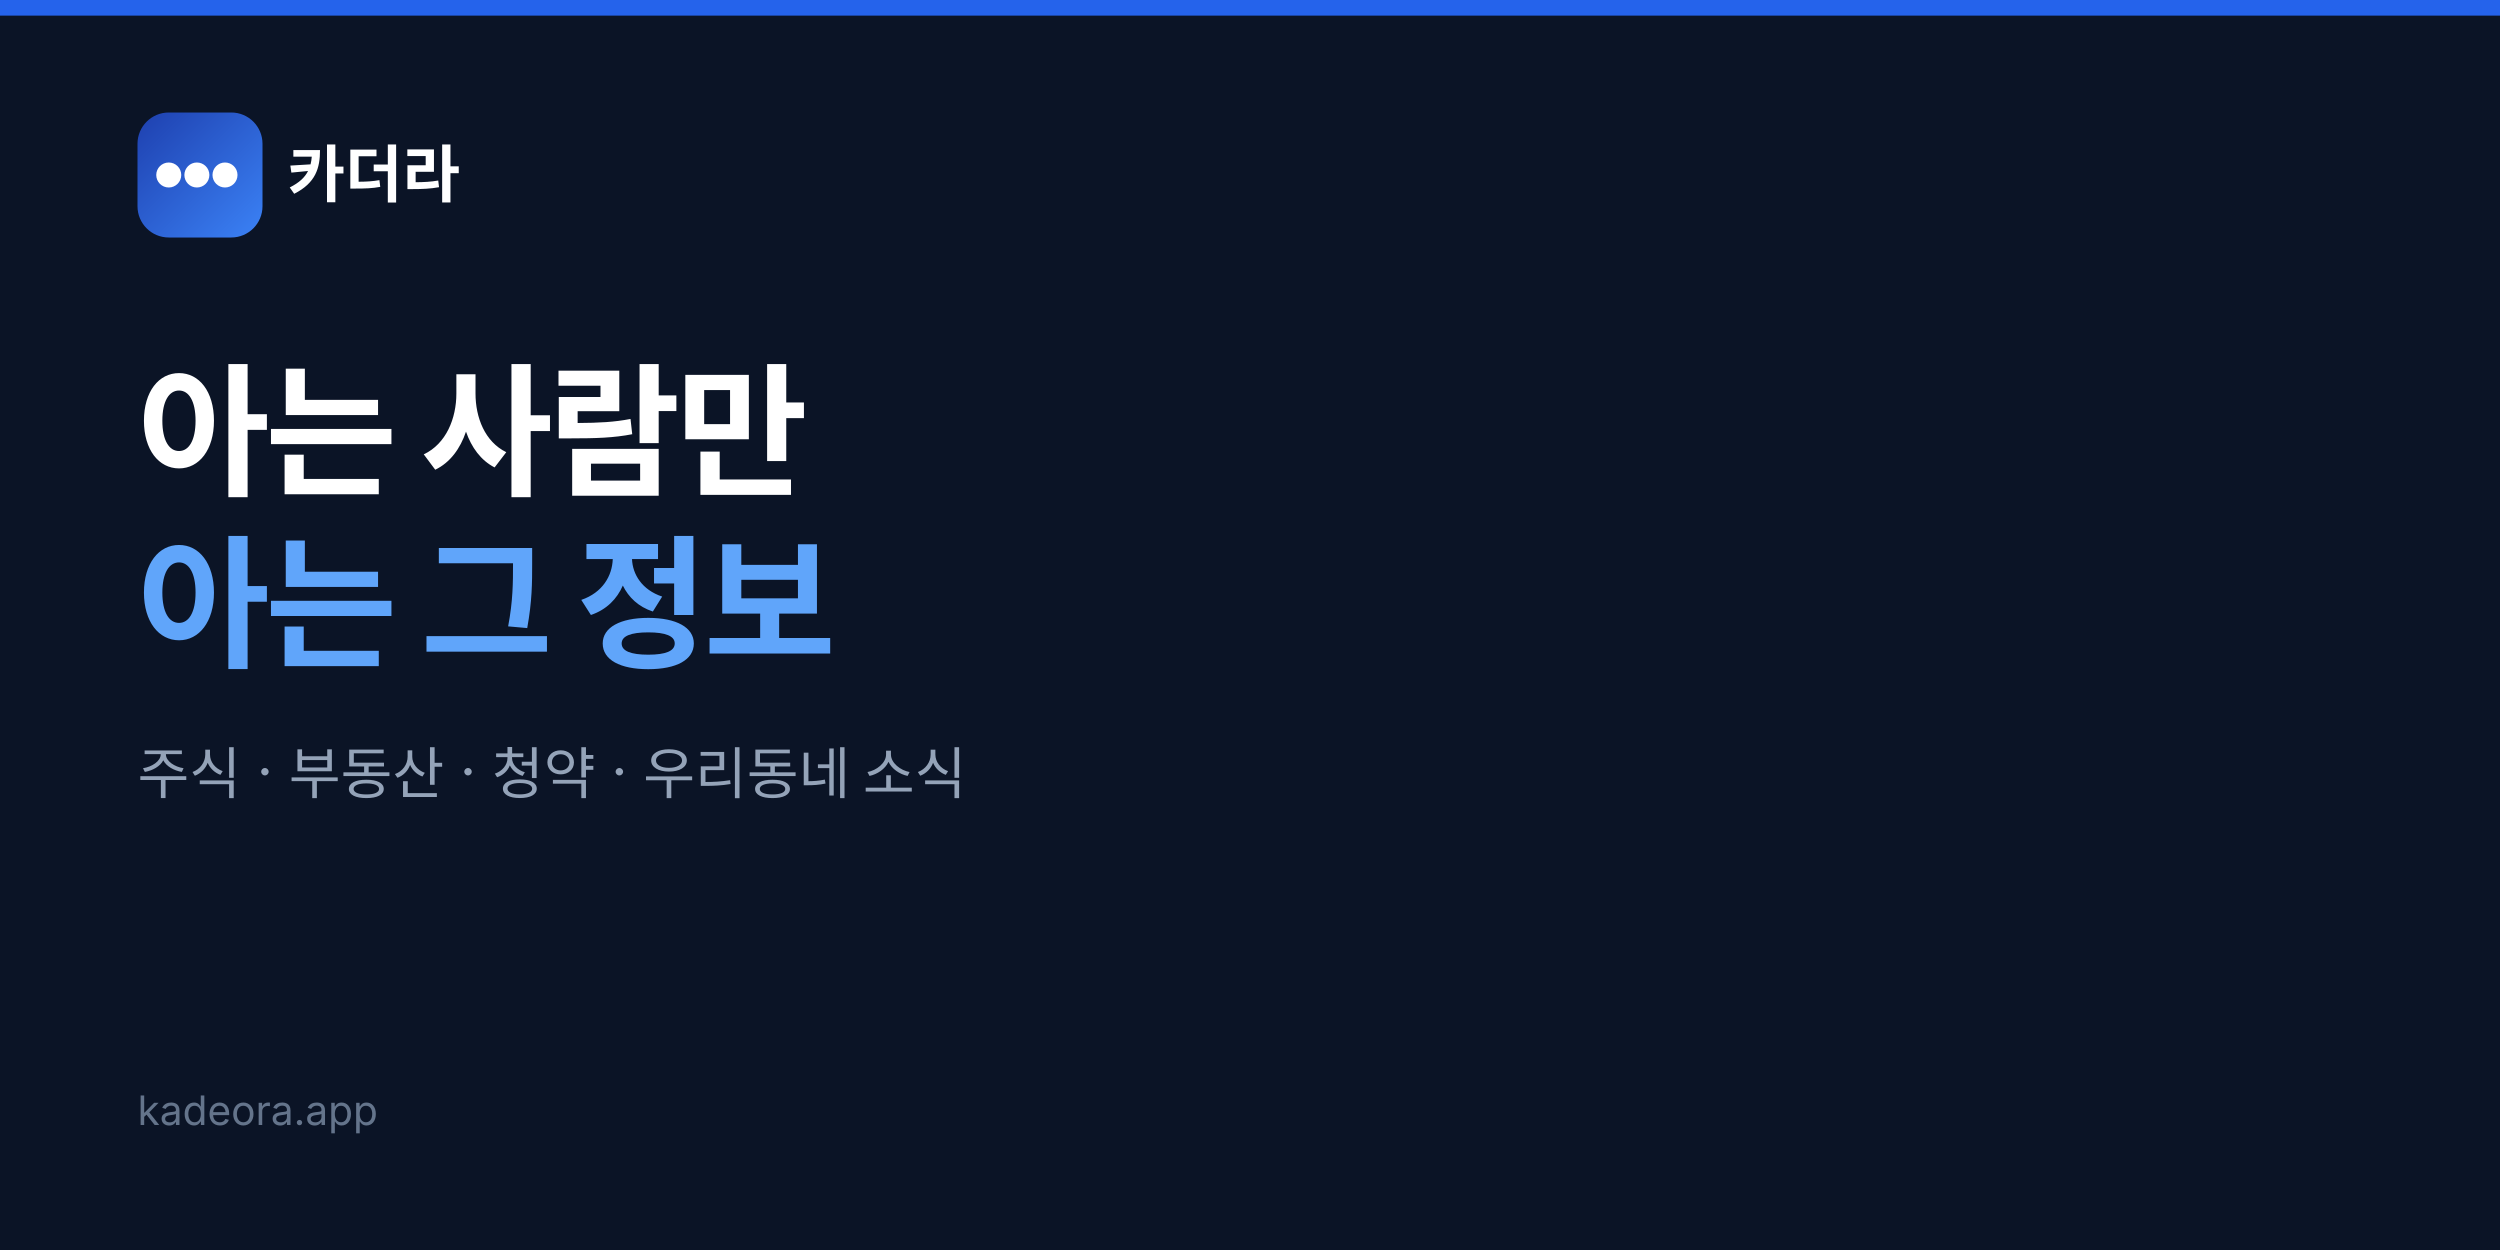
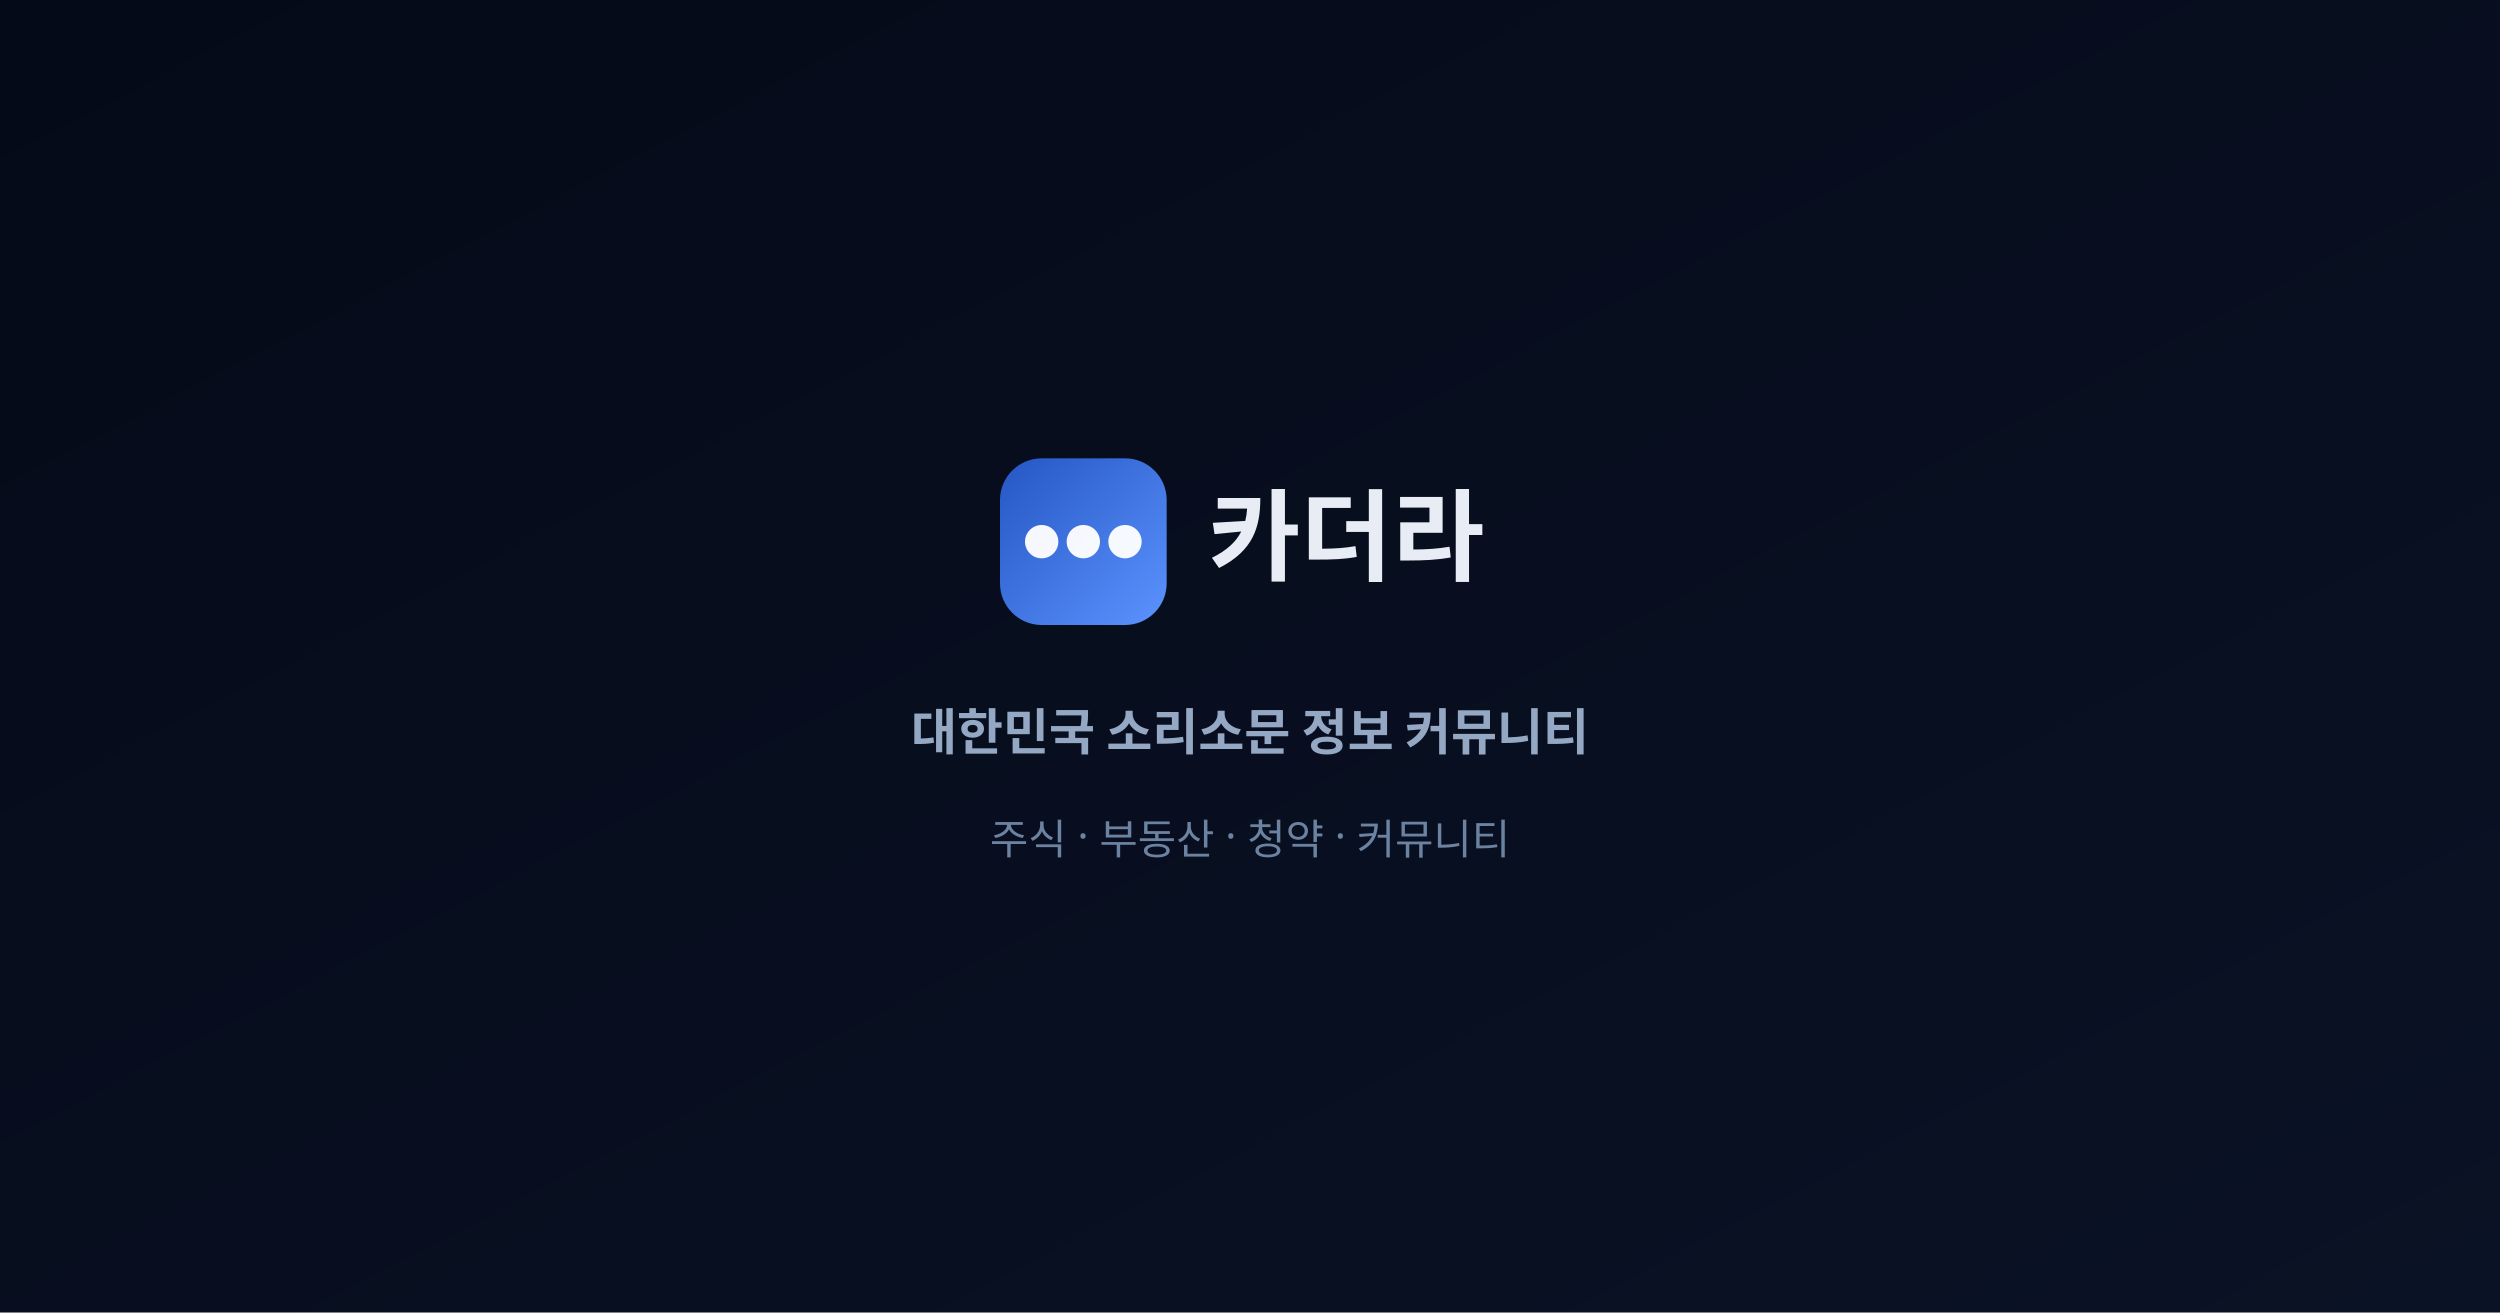
- <svg xmlns="http://www.w3.org/2000/svg" width="800" height="400" viewBox="0 0 800 400">
-   <rect width="800" height="400" fill="#0B1426" />
-   <rect x="0" y="0" width="800" height="5" fill="#2563EB" />
+ <svg xmlns="http://www.w3.org/2000/svg" width="1200" height="630" viewBox="0 0 1200 630">
  <defs>
-     <linearGradient id="ng" x1="0%" y1="0%" x2="100%" y2="100%">
-       <stop offset="0%" stop-color="#1E40AF" />
-       <stop offset="100%" stop-color="#3B82F6" />
+     <linearGradient id="bg" x1="0%" y1="0%" x2="100%" y2="100%">
+       <stop offset="0%" stop-color="#050A18" />
+       <stop offset="100%" stop-color="#0A1225" />
+     </linearGradient>
+     <linearGradient id="logo" x1="0%" y1="0%" x2="100%" y2="100%">
+       <stop offset="0%" stop-color="#2556C4" />
+       <stop offset="100%" stop-color="#5B93FF" />
    </linearGradient>
  </defs>
-   <rect x="44" y="36" width="40" height="40" rx="10" fill="url(#ng)" />
-   <circle cx="54" cy="56" r="4" fill="white" />
-   <circle cx="63" cy="56" r="4" fill="white" />
-   <circle cx="72" cy="56" r="4" fill="white" />
-   <text x="92" y="63" font-family="'Pretendard Variable', -apple-system, sans-serif" font-size="20" font-weight="700" fill="white">카더라</text>
-   <text x="44" y="155" font-family="'Pretendard Variable', -apple-system, sans-serif" font-size="46" font-weight="700" fill="white" letter-spacing="-1.5">아는 사람만</text>
-   <text x="44" y="210" font-family="'Pretendard Variable', -apple-system, sans-serif" font-size="46" font-weight="700" fill="#60A5FA" letter-spacing="-1.5">아는 그 정보</text>
-   <text x="44" y="254" font-family="'Pretendard Variable', -apple-system, sans-serif" font-size="18" fill="#94A3B8">주식 · 부동산 · 청약 · 우리동네 소식</text>
-   <text x="44" y="360" font-family="'Pretendard Variable', -apple-system, sans-serif" font-size="13" fill="#64748B">kadeora.app</text>
+   <rect width="1200" height="630" fill="url(#bg)" />
+   <rect x="480" y="220" width="80" height="80" rx="20" fill="url(#logo)" />
+   <circle cx="500" cy="260" r="8" fill="white" opacity="0.95" />
+   <circle cx="520" cy="260" r="8" fill="white" opacity="0.95" />
+   <circle cx="540" cy="260" r="8" fill="white" opacity="0.95" />
+   <text x="580" y="275" font-family="system-ui" font-weight="900" font-size="48" fill="#E8EDF5">카더라</text>
+   <text x="600" y="360" font-family="system-ui" font-weight="600" font-size="24" fill="#94A8C4" text-anchor="middle">대한민국 소리소문 정보 커뮤니티</text>
+   <text x="600" y="410" font-family="system-ui" font-weight="500" font-size="20" fill="#6B82A0" text-anchor="middle">주식 · 부동산 · 청약 · 커뮤니티</text>
</svg>
